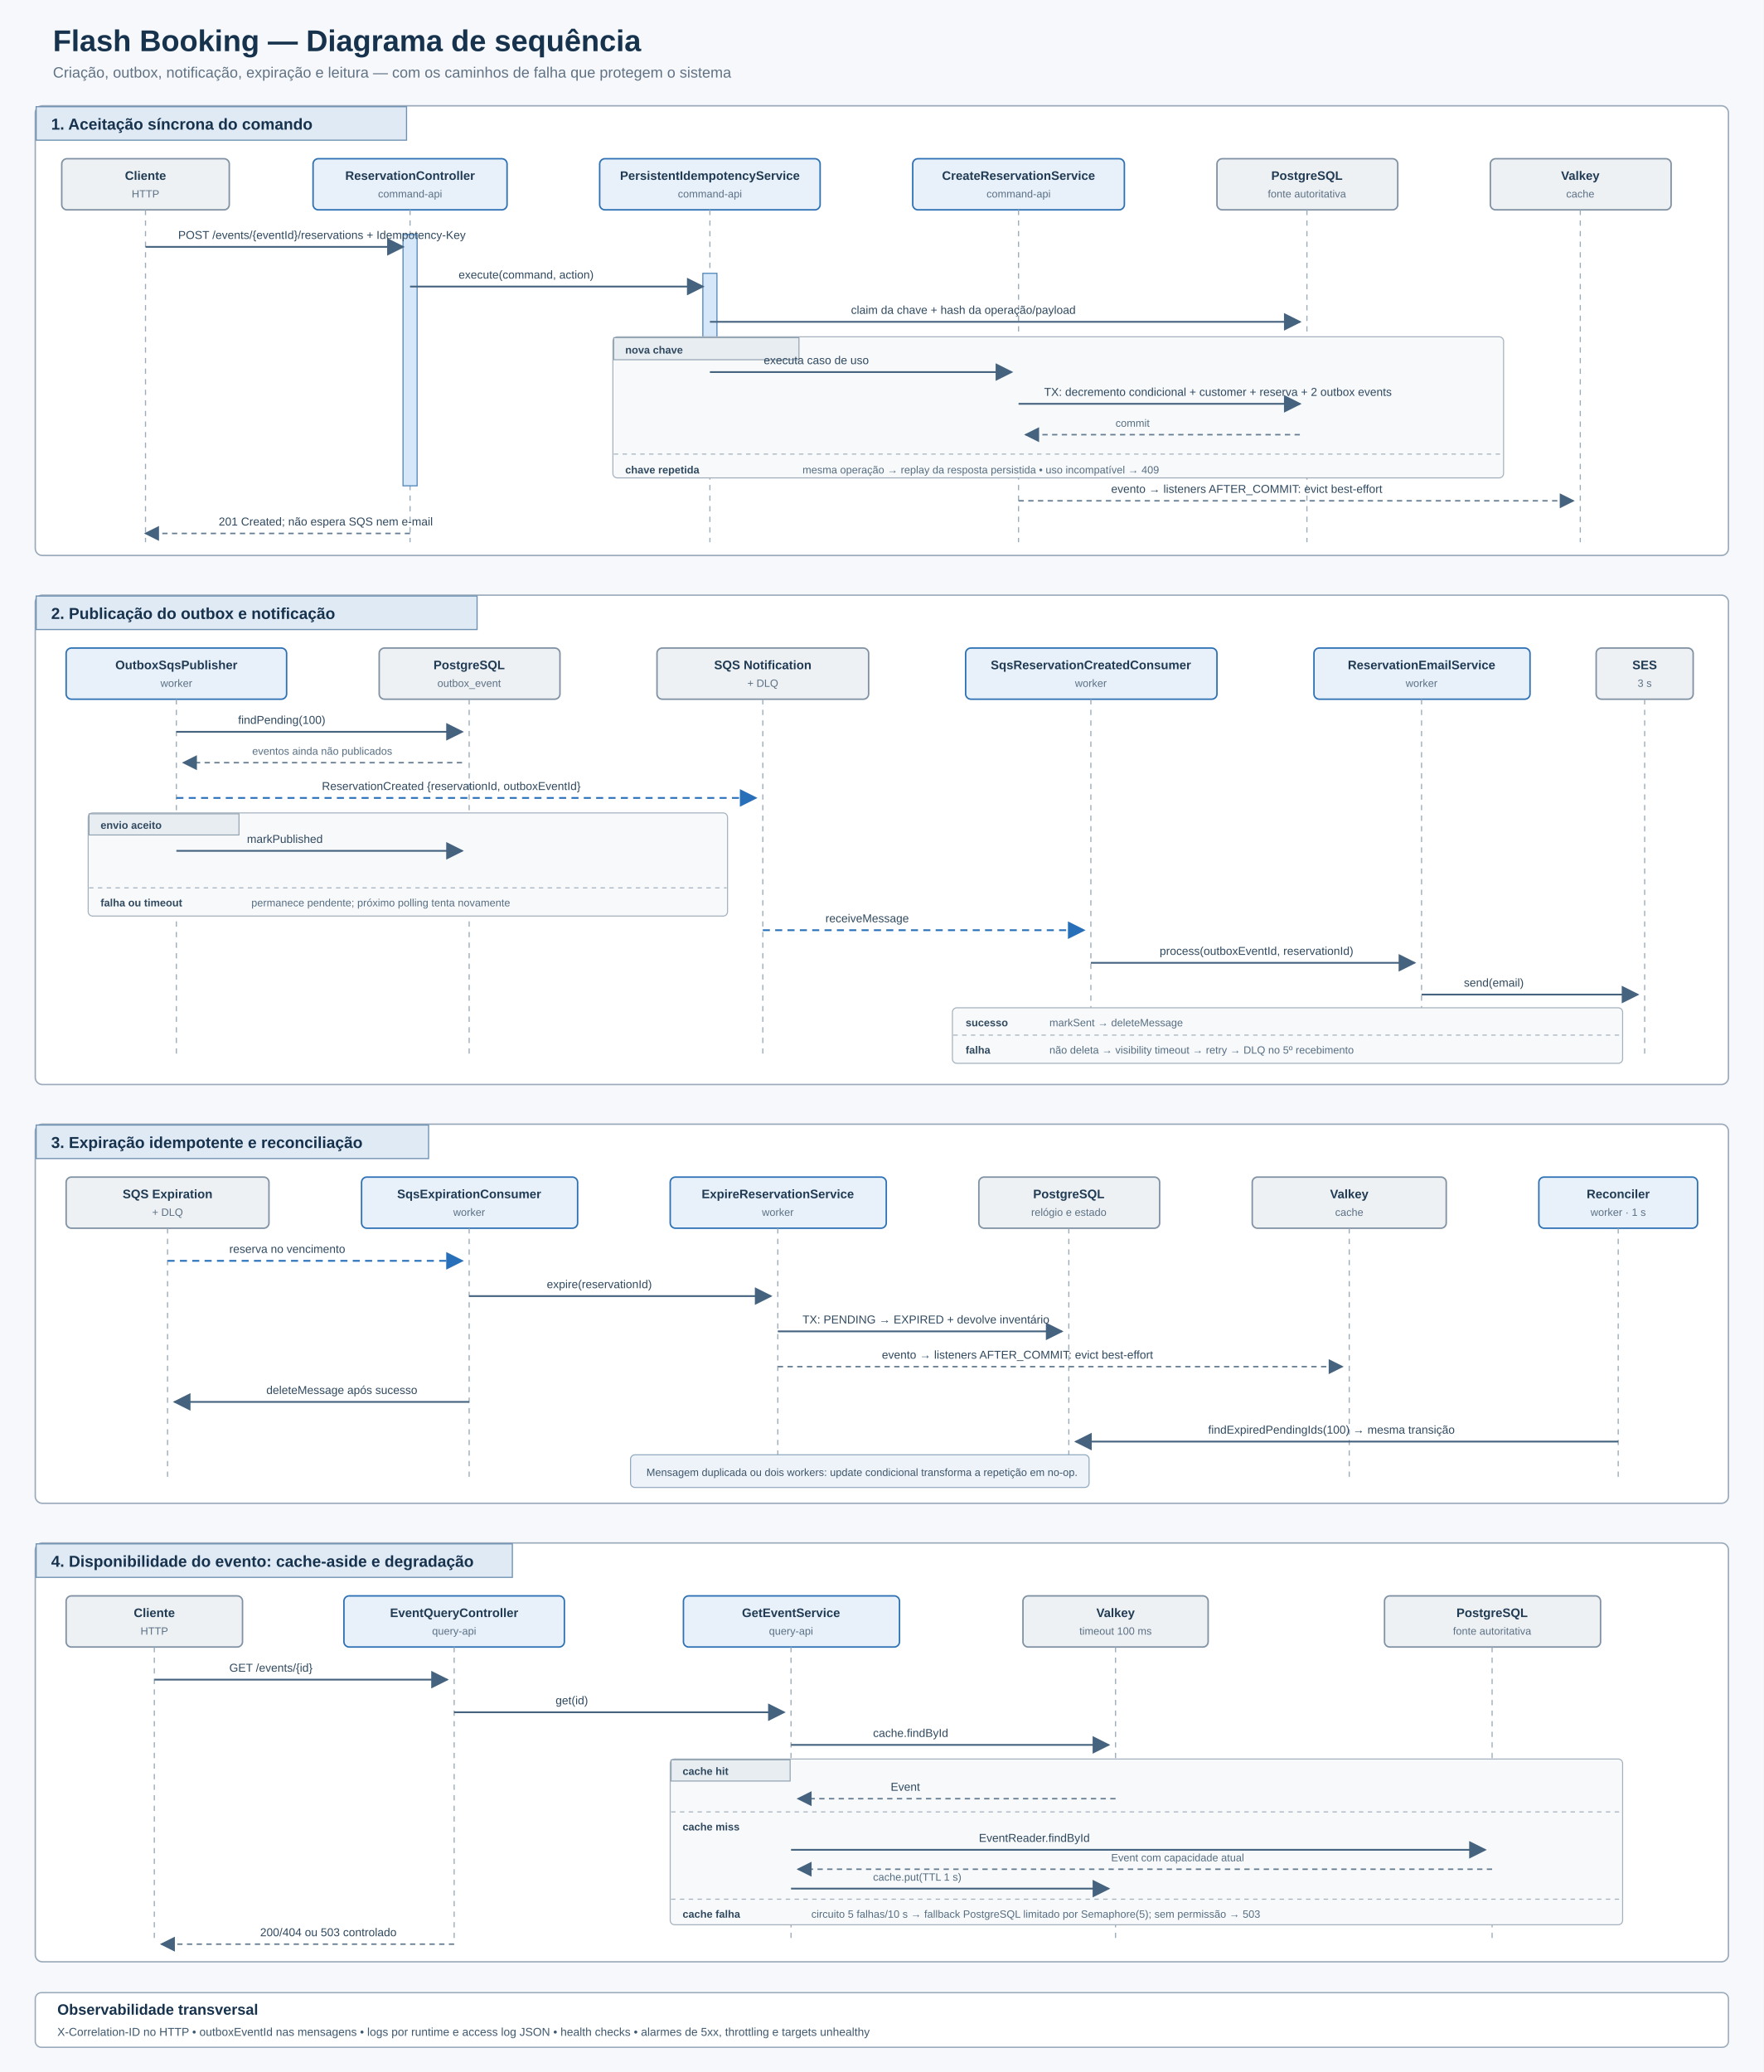
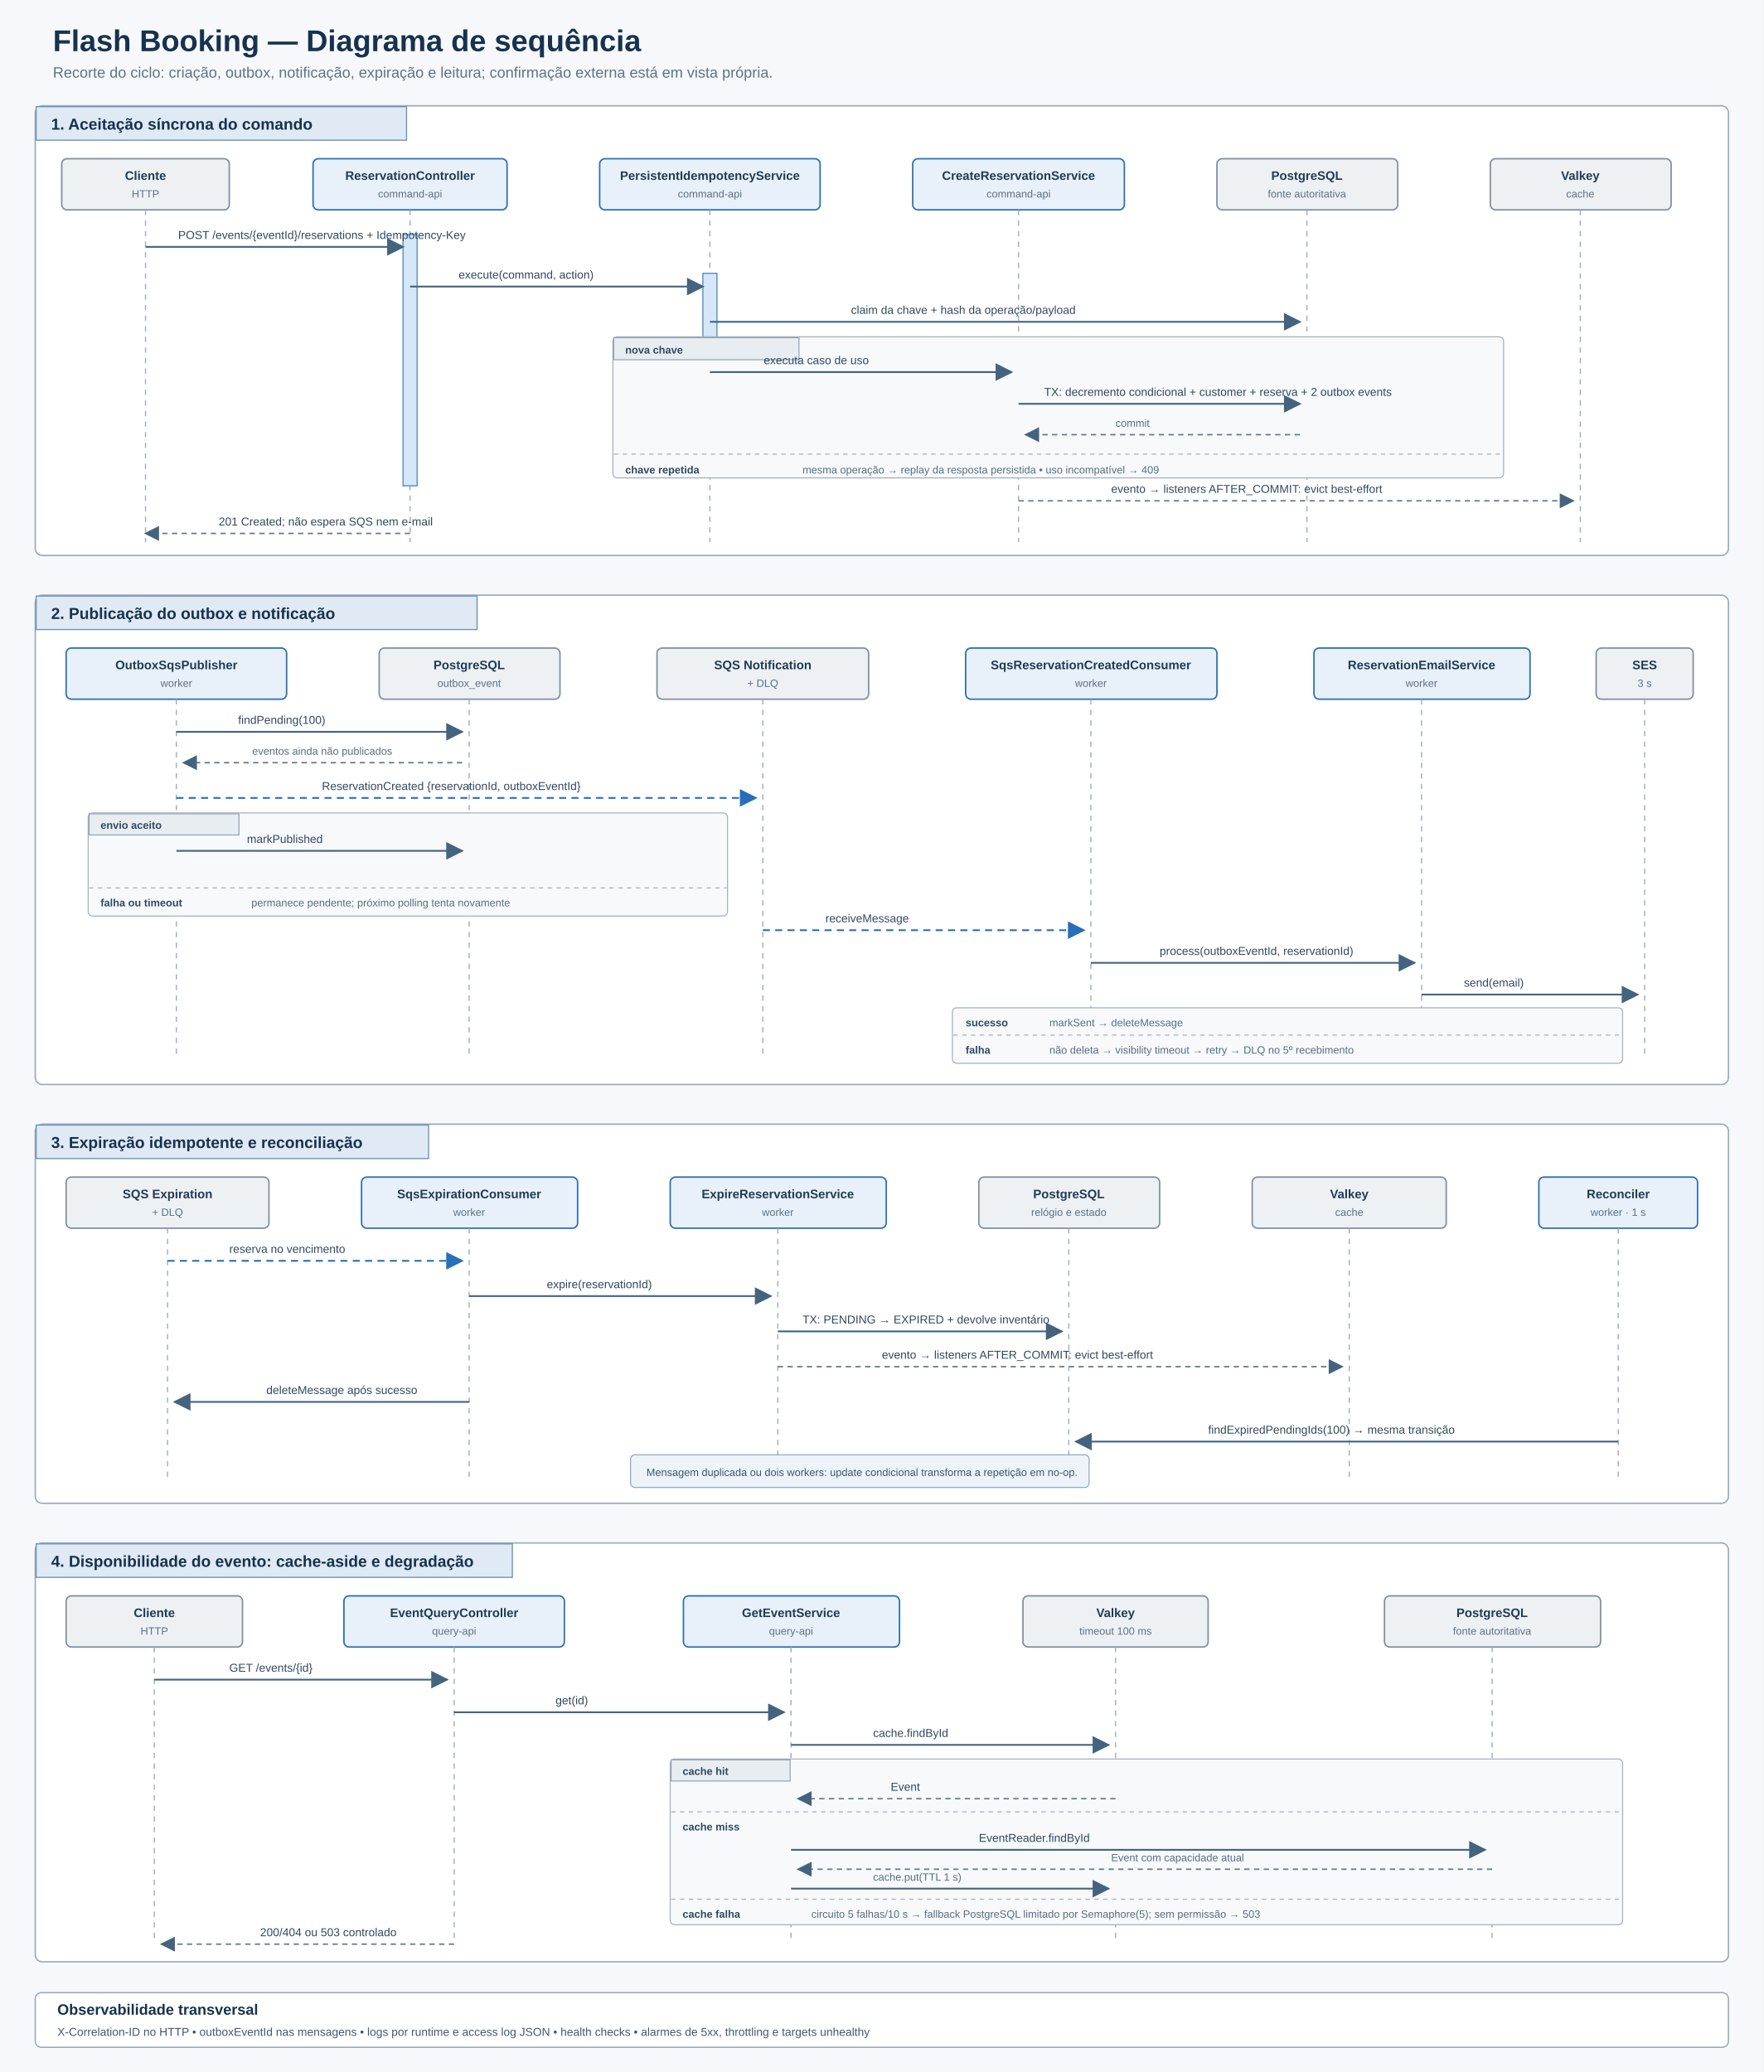
<svg xmlns="http://www.w3.org/2000/svg" width="2000" height="2350" viewBox="0 0 2000 2350" role="img" aria-labelledby="title desc">
  <defs>
    <marker id="arrow" markerWidth="10" markerHeight="10" refX="9" refY="5" orient="auto">
      <path d="M0 0 L10 5 L0 10 Z" fill="#45637f" />
    </marker>
    <marker id="asyncArrow" markerWidth="10" markerHeight="10" refX="9" refY="5" orient="auto">
      <path d="M0 0 L10 5 L0 10 Z" fill="#276fb8" />
    </marker>
    <style>
      .bg{fill:#f6f8fb}.title{font:700 34px Arial,sans-serif;fill:#17324d}.subtitle{font:17px Arial,sans-serif;fill:#607284}.panel{fill:#fff;stroke:#9aaaba;stroke-width:1.6}.panelHead{fill:#dfeaf5;stroke:#6f91b2;stroke-width:1.3}.panelTitle{font:700 18px Arial,sans-serif;fill:#17324d}.participant{fill:#e8f1fa;stroke:#2d70b3;stroke-width:1.7}.external{fill:#eef1f4;stroke:#7f91a2;stroke-width:1.7}.partTitle{font:700 14px Arial,sans-serif;fill:#203b53}.partSub{font:12px Arial,sans-serif;fill:#5b7084}.life{stroke:#9aabba;stroke-width:1.3;stroke-dasharray:6 6}.active{fill:#d5e7f8;stroke:#4b83b8;stroke-width:1.2}.sync{fill:none;stroke:#45637f;stroke-width:2;marker-end:url(#arrow)}.reply{fill:none;stroke:#667d91;stroke-width:1.7;stroke-dasharray:6 5;marker-end:url(#arrow)}.async{fill:none;stroke:#276fb8;stroke-width:2;stroke-dasharray:8 6;marker-end:url(#asyncArrow)}.msg{font:13px Arial,sans-serif;fill:#30495f}.small{font:12px Arial,sans-serif;fill:#566d81}.alt{fill:#f7f9fb;stroke:#a5b2be;stroke-width:1.2}.altLabel{fill:#e8edf2;stroke:#8fa0af;stroke-width:1.1}.altTitle{font:700 12px Arial,sans-serif;fill:#30495f}.divider{stroke:#a5b2be;stroke-width:1.2;stroke-dasharray:5 5}.note{fill:#edf3f8;stroke:#91a9bf;stroke-width:1.2}.noteText{font:12px Arial,sans-serif;fill:#3e566c}.obs{fill:#fff;stroke:#9aaaba;stroke-width:1.5}.obsTitle{font:700 17px Arial,sans-serif;fill:#17324d}.obsText{font:13px Arial,sans-serif;fill:#40596f}
    </style>
  </defs>
  <rect width="2000" height="2350" class="bg" />
  <text x="60" y="58" class="title">Flash Booking — Diagrama de sequência</text>
-   <text x="60" y="88" class="subtitle">Criação, outbox, notificação, expiração e leitura — com os caminhos de falha que protegem o sistema</text>
+   <text x="60" y="88" class="subtitle">Recorte do ciclo: criação, outbox, notificação, expiração e leitura; confirmação externa está em vista própria.</text>
  <rect x="40" y="120" width="1920" height="510" rx="8" class="panel" />
  <rect x="41" y="121" width="420" height="38" class="panelHead" />
  <text x="58" y="147" class="panelTitle">1. Aceitação síncrona do comando</text>
  <g>
    <rect x="70" y="180" width="190" height="58" rx="6" class="external" />
    <text x="165" y="204" text-anchor="middle" class="partTitle">Cliente</text>
    <text x="165" y="224" text-anchor="middle" class="partSub">HTTP</text>
    <rect x="355" y="180" width="220" height="58" rx="6" class="participant" />
    <text x="465" y="204" text-anchor="middle" class="partTitle">ReservationController</text>
    <text x="465" y="224" text-anchor="middle" class="partSub">command-api</text>
    <rect x="680" y="180" width="250" height="58" rx="6" class="participant" />
    <text x="805" y="204" text-anchor="middle" class="partTitle">PersistentIdempotencyService</text>
    <text x="805" y="224" text-anchor="middle" class="partSub">command-api</text>
    <rect x="1035" y="180" width="240" height="58" rx="6" class="participant" />
    <text x="1155" y="204" text-anchor="middle" class="partTitle">CreateReservationService</text>
    <text x="1155" y="224" text-anchor="middle" class="partSub">command-api</text>
    <rect x="1380" y="180" width="205" height="58" rx="6" class="external" />
    <text x="1482" y="204" text-anchor="middle" class="partTitle">PostgreSQL</text>
    <text x="1482" y="224" text-anchor="middle" class="partSub">fonte autoritativa</text>
    <rect x="1690" y="180" width="205" height="58" rx="6" class="external" />
    <text x="1792" y="204" text-anchor="middle" class="partTitle">Valkey</text>
    <text x="1792" y="224" text-anchor="middle" class="partSub">cache</text>
  </g>
  <g class="life">
    <line x1="165" y1="238" x2="165" y2="615" />
    <line x1="465" y1="238" x2="465" y2="615" />
    <line x1="805" y1="238" x2="805" y2="615" />
    <line x1="1155" y1="238" x2="1155" y2="615" />
    <line x1="1482" y1="238" x2="1482" y2="615" />
    <line x1="1792" y1="238" x2="1792" y2="615" />
  </g>
  <rect x="457" y="266" width="16" height="285" class="active" />
  <rect x="797" y="310" width="16" height="195" class="active" />
  <rect x="1147" y="390" width="16" height="105" class="active" />
  <path d="M165 280 H457" class="sync" />
  <text x="202" y="271" class="msg">POST /events/{eventId}/reservations + Idempotency-Key</text>
  <path d="M465 325 H797" class="sync" />
  <text x="520" y="316" class="msg">execute(command, action)</text>
  <path d="M805 365 H1474" class="sync" />
  <text x="965" y="356" class="msg">claim da chave + hash da operação/payload</text>
  <rect x="695" y="382" width="1010" height="160" rx="5" class="alt" />
  <rect x="696" y="383" width="210" height="25" class="altLabel" />
  <text x="709" y="401" class="altTitle">nova chave</text>
  <path d="M805 422 H1147" class="sync" />
  <text x="866" y="413" class="msg">executa caso de uso</text>
  <path d="M1155 458 H1474" class="sync" />
  <text x="1184" y="449" class="msg">TX: decremento condicional + customer + reserva + 2 outbox events</text>
  <path d="M1474 493 H1163" class="reply" />
  <text x="1265" y="484" class="small">commit</text>
  <line x1="696" y1="515" x2="1704" y2="515" class="divider" />
  <text x="709" y="537" class="altTitle">chave repetida</text>
  <text x="910" y="537" class="small">mesma operação → replay da resposta persistida • uso incompatível → 409</text>
  <path d="M1155 568 H1784" class="reply" />
  <text x="1260" y="559" class="msg">evento → listeners AFTER_COMMIT: evict best-effort</text>
  <path d="M465 605 H165" class="reply" />
  <text x="248" y="596" class="msg">201 Created; não espera SQS nem e-mail</text>
  <rect x="40" y="675" width="1920" height="555" rx="8" class="panel" />
  <rect x="41" y="676" width="500" height="38" class="panelHead" />
  <text x="58" y="702" class="panelTitle">2. Publicação do outbox e notificação</text>
  <g>
    <rect x="75" y="735" width="250" height="58" rx="6" class="participant" />
    <text x="200" y="759" text-anchor="middle" class="partTitle">OutboxSqsPublisher</text>
    <text x="200" y="779" text-anchor="middle" class="partSub">worker</text>
    <rect x="430" y="735" width="205" height="58" rx="6" class="external" />
    <text x="532" y="759" text-anchor="middle" class="partTitle">PostgreSQL</text>
    <text x="532" y="779" text-anchor="middle" class="partSub">outbox_event</text>
    <rect x="745" y="735" width="240" height="58" rx="6" class="external" />
    <text x="865" y="759" text-anchor="middle" class="partTitle">SQS Notification</text>
    <text x="865" y="779" text-anchor="middle" class="partSub">+ DLQ</text>
    <rect x="1095" y="735" width="285" height="58" rx="6" class="participant" />
    <text x="1237" y="759" text-anchor="middle" class="partTitle">SqsReservationCreatedConsumer</text>
    <text x="1237" y="779" text-anchor="middle" class="partSub">worker</text>
    <rect x="1490" y="735" width="245" height="58" rx="6" class="participant" />
    <text x="1612" y="759" text-anchor="middle" class="partTitle">ReservationEmailService</text>
    <text x="1612" y="779" text-anchor="middle" class="partSub">worker</text>
    <rect x="1810" y="735" width="110" height="58" rx="6" class="external" />
    <text x="1865" y="759" text-anchor="middle" class="partTitle">SES</text>
    <text x="1865" y="779" text-anchor="middle" class="partSub">3 s</text>
  </g>
  <g class="life">
    <line x1="200" y1="793" x2="200" y2="1198" />
    <line x1="532" y1="793" x2="532" y2="1198" />
    <line x1="865" y1="793" x2="865" y2="1198" />
    <line x1="1237" y1="793" x2="1237" y2="1198" />
    <line x1="1612" y1="793" x2="1612" y2="1198" />
    <line x1="1865" y1="793" x2="1865" y2="1198" />
  </g>
  <path d="M200 830 H524" class="sync" />
  <text x="270" y="821" class="msg">findPending(100)</text>
  <path d="M524 865 H208" class="reply" />
  <text x="286" y="856" class="small">eventos ainda não publicados</text>
  <path d="M200 905 H857" class="async" />
  <text x="365" y="896" class="msg">ReservationCreated {reservationId, outboxEventId}</text>
  <rect x="100" y="922" width="725" height="117" rx="5" class="alt" />
  <rect x="101" y="923" width="170" height="24" class="altLabel" />
  <text x="114" y="940" class="altTitle">envio aceito</text>
  <path d="M200 965 H524" class="sync" />
  <text x="280" y="956" class="msg">markPublished</text>
  <line x1="101" y1="1007" x2="824" y2="1007" class="divider" />
  <text x="114" y="1028" class="altTitle">falha ou timeout</text>
  <text x="285" y="1028" class="small">permanece pendente; próximo polling tenta novamente</text>
  <path d="M865 1055 H1229" class="async" />
  <text x="936" y="1046" class="msg">receiveMessage</text>
  <path d="M1237 1092 H1604" class="sync" />
  <text x="1315" y="1083" class="msg">process(outboxEventId, reservationId)</text>
  <path d="M1612 1128 H1857" class="sync" />
  <text x="1660" y="1119" class="msg">send(email)</text>
  <rect x="1080" y="1143" width="760" height="63" rx="5" class="alt" />
  <text x="1095" y="1164" class="altTitle">sucesso</text>
  <text x="1190" y="1164" class="small">markSent → deleteMessage</text>
  <line x1="1081" y1="1174" x2="1839" y2="1174" class="divider" />
  <text x="1095" y="1195" class="altTitle">falha</text>
  <text x="1190" y="1195" class="small">não deleta → visibility timeout → retry → DLQ no 5º recebimento</text>
  <rect x="40" y="1275" width="1920" height="430" rx="8" class="panel" />
  <rect x="41" y="1276" width="445" height="38" class="panelHead" />
  <text x="58" y="1302" class="panelTitle">3. Expiração idempotente e reconciliação</text>
  <g>
    <rect x="75" y="1335" width="230" height="58" rx="6" class="external" />
    <text x="190" y="1359" text-anchor="middle" class="partTitle">SQS Expiration</text>
    <text x="190" y="1379" text-anchor="middle" class="partSub">+ DLQ</text>
    <rect x="410" y="1335" width="245" height="58" rx="6" class="participant" />
    <text x="532" y="1359" text-anchor="middle" class="partTitle">SqsExpirationConsumer</text>
    <text x="532" y="1379" text-anchor="middle" class="partSub">worker</text>
    <rect x="760" y="1335" width="245" height="58" rx="6" class="participant" />
    <text x="882" y="1359" text-anchor="middle" class="partTitle">ExpireReservationService</text>
    <text x="882" y="1379" text-anchor="middle" class="partSub">worker</text>
    <rect x="1110" y="1335" width="205" height="58" rx="6" class="external" />
    <text x="1212" y="1359" text-anchor="middle" class="partTitle">PostgreSQL</text>
    <text x="1212" y="1379" text-anchor="middle" class="partSub">relógio e estado</text>
    <rect x="1420" y="1335" width="220" height="58" rx="6" class="external" />
    <text x="1530" y="1359" text-anchor="middle" class="partTitle">Valkey</text>
    <text x="1530" y="1379" text-anchor="middle" class="partSub">cache</text>
    <rect x="1745" y="1335" width="180" height="58" rx="6" class="participant" />
    <text x="1835" y="1359" text-anchor="middle" class="partTitle">Reconciler</text>
    <text x="1835" y="1379" text-anchor="middle" class="partSub">worker · 1 s</text>
  </g>
  <g class="life">
    <line x1="190" y1="1393" x2="190" y2="1678" />
    <line x1="532" y1="1393" x2="532" y2="1678" />
    <line x1="882" y1="1393" x2="882" y2="1678" />
    <line x1="1212" y1="1393" x2="1212" y2="1678" />
    <line x1="1530" y1="1393" x2="1530" y2="1678" />
    <line x1="1835" y1="1393" x2="1835" y2="1678" />
  </g>
  <path d="M190 1430 H524" class="async" />
  <text x="260" y="1421" class="msg">reserva no vencimento</text>
  <path d="M532 1470 H874" class="sync" />
  <text x="620" y="1461" class="msg">expire(reservationId)</text>
  <path d="M882 1510 H1204" class="sync" />
  <text x="910" y="1501" class="msg">TX: PENDING → EXPIRED + devolve inventário</text>
  <path d="M882 1550 H1522" class="reply" />
  <text x="1000" y="1541" class="msg">evento → listeners AFTER_COMMIT: evict best-effort</text>
  <path d="M532 1590 H198" class="sync" />
  <text x="302" y="1581" class="msg">deleteMessage após sucesso</text>
  <path d="M1835 1635 H1220" class="sync" />
  <text x="1370" y="1626" class="msg">findExpiredPendingIds(100) → mesma transição</text>
  <rect x="715" y="1650" width="520" height="37" rx="5" class="note" />
  <text x="733" y="1674" class="noteText">Mensagem duplicada ou dois workers: update condicional transforma a repetição em no-op.</text>
  <rect x="40" y="1750" width="1920" height="475" rx="8" class="panel" />
  <rect x="41" y="1751" width="540" height="38" class="panelHead" />
  <text x="58" y="1777" class="panelTitle">4. Disponibilidade do evento: cache-aside e degradação</text>
  <g>
    <rect x="75" y="1810" width="200" height="58" rx="6" class="external" />
    <text x="175" y="1834" text-anchor="middle" class="partTitle">Cliente</text>
    <text x="175" y="1854" text-anchor="middle" class="partSub">HTTP</text>
    <rect x="390" y="1810" width="250" height="58" rx="6" class="participant" />
    <text x="515" y="1834" text-anchor="middle" class="partTitle">EventQueryController</text>
    <text x="515" y="1854" text-anchor="middle" class="partSub">query-api</text>
    <rect x="775" y="1810" width="245" height="58" rx="6" class="participant" />
    <text x="897" y="1834" text-anchor="middle" class="partTitle">GetEventService</text>
    <text x="897" y="1854" text-anchor="middle" class="partSub">query-api</text>
    <rect x="1160" y="1810" width="210" height="58" rx="6" class="external" />
    <text x="1265" y="1834" text-anchor="middle" class="partTitle">Valkey</text>
    <text x="1265" y="1854" text-anchor="middle" class="partSub">timeout 100 ms</text>
    <rect x="1570" y="1810" width="245" height="58" rx="6" class="external" />
    <text x="1692" y="1834" text-anchor="middle" class="partTitle">PostgreSQL</text>
    <text x="1692" y="1854" text-anchor="middle" class="partSub">fonte autoritativa</text>
  </g>
  <g class="life">
    <line x1="175" y1="1868" x2="175" y2="2198" />
    <line x1="515" y1="1868" x2="515" y2="2198" />
    <line x1="897" y1="1868" x2="897" y2="2198" />
    <line x1="1265" y1="1868" x2="1265" y2="2198" />
    <line x1="1692" y1="1868" x2="1692" y2="2198" />
  </g>
  <path d="M175 1905 H507" class="sync" />
  <text x="260" y="1896" class="msg">GET /events/{id}</text>
  <path d="M515 1942 H889" class="sync" />
  <text x="630" y="1933" class="msg">get(id)</text>
  <path d="M897 1979 H1257" class="sync" />
  <text x="990" y="1970" class="msg">cache.findById</text>
  <rect x="760" y="1995" width="1080" height="188" rx="5" class="alt" />
  <rect x="761" y="1996" width="135" height="24" class="altLabel" />
  <text x="774" y="2013" class="altTitle">cache hit</text>
  <path d="M1265 2040 H905" class="reply" />
  <text x="1010" y="2031" class="msg">Event</text>
  <line x1="761" y1="2055" x2="1839" y2="2055" class="divider" />
  <text x="774" y="2076" class="altTitle">cache miss</text>
  <path d="M897 2098 H1684" class="sync" />
  <text x="1110" y="2089" class="msg">EventReader.findById</text>
  <path d="M1692 2120 H905" class="reply" />
  <text x="1260" y="2111" class="small">Event com capacidade atual</text>
  <path d="M897 2142 H1257" class="sync" />
  <text x="990" y="2133" class="small">cache.put(TTL 1 s)</text>
  <line x1="761" y1="2154" x2="1839" y2="2154" class="divider" />
  <text x="774" y="2175" class="altTitle">cache falha</text>
  <text x="920" y="2175" class="small">circuito 5 falhas/10 s → fallback PostgreSQL limitado por Semaphore(5); sem permissão → 503</text>
  <path d="M515 2205 H183" class="reply" />
  <text x="295" y="2196" class="msg">200/404 ou 503 controlado</text>
  <rect x="40" y="2260" width="1920" height="62" rx="7" class="obs" />
  <text x="65" y="2285" class="obsTitle">Observabilidade transversal</text>
  <text x="65" y="2309" class="obsText">X-Correlation-ID no HTTP • outboxEventId nas mensagens • logs por runtime e access log JSON • health checks • alarmes de 5xx, throttling e targets unhealthy</text>
</svg>
